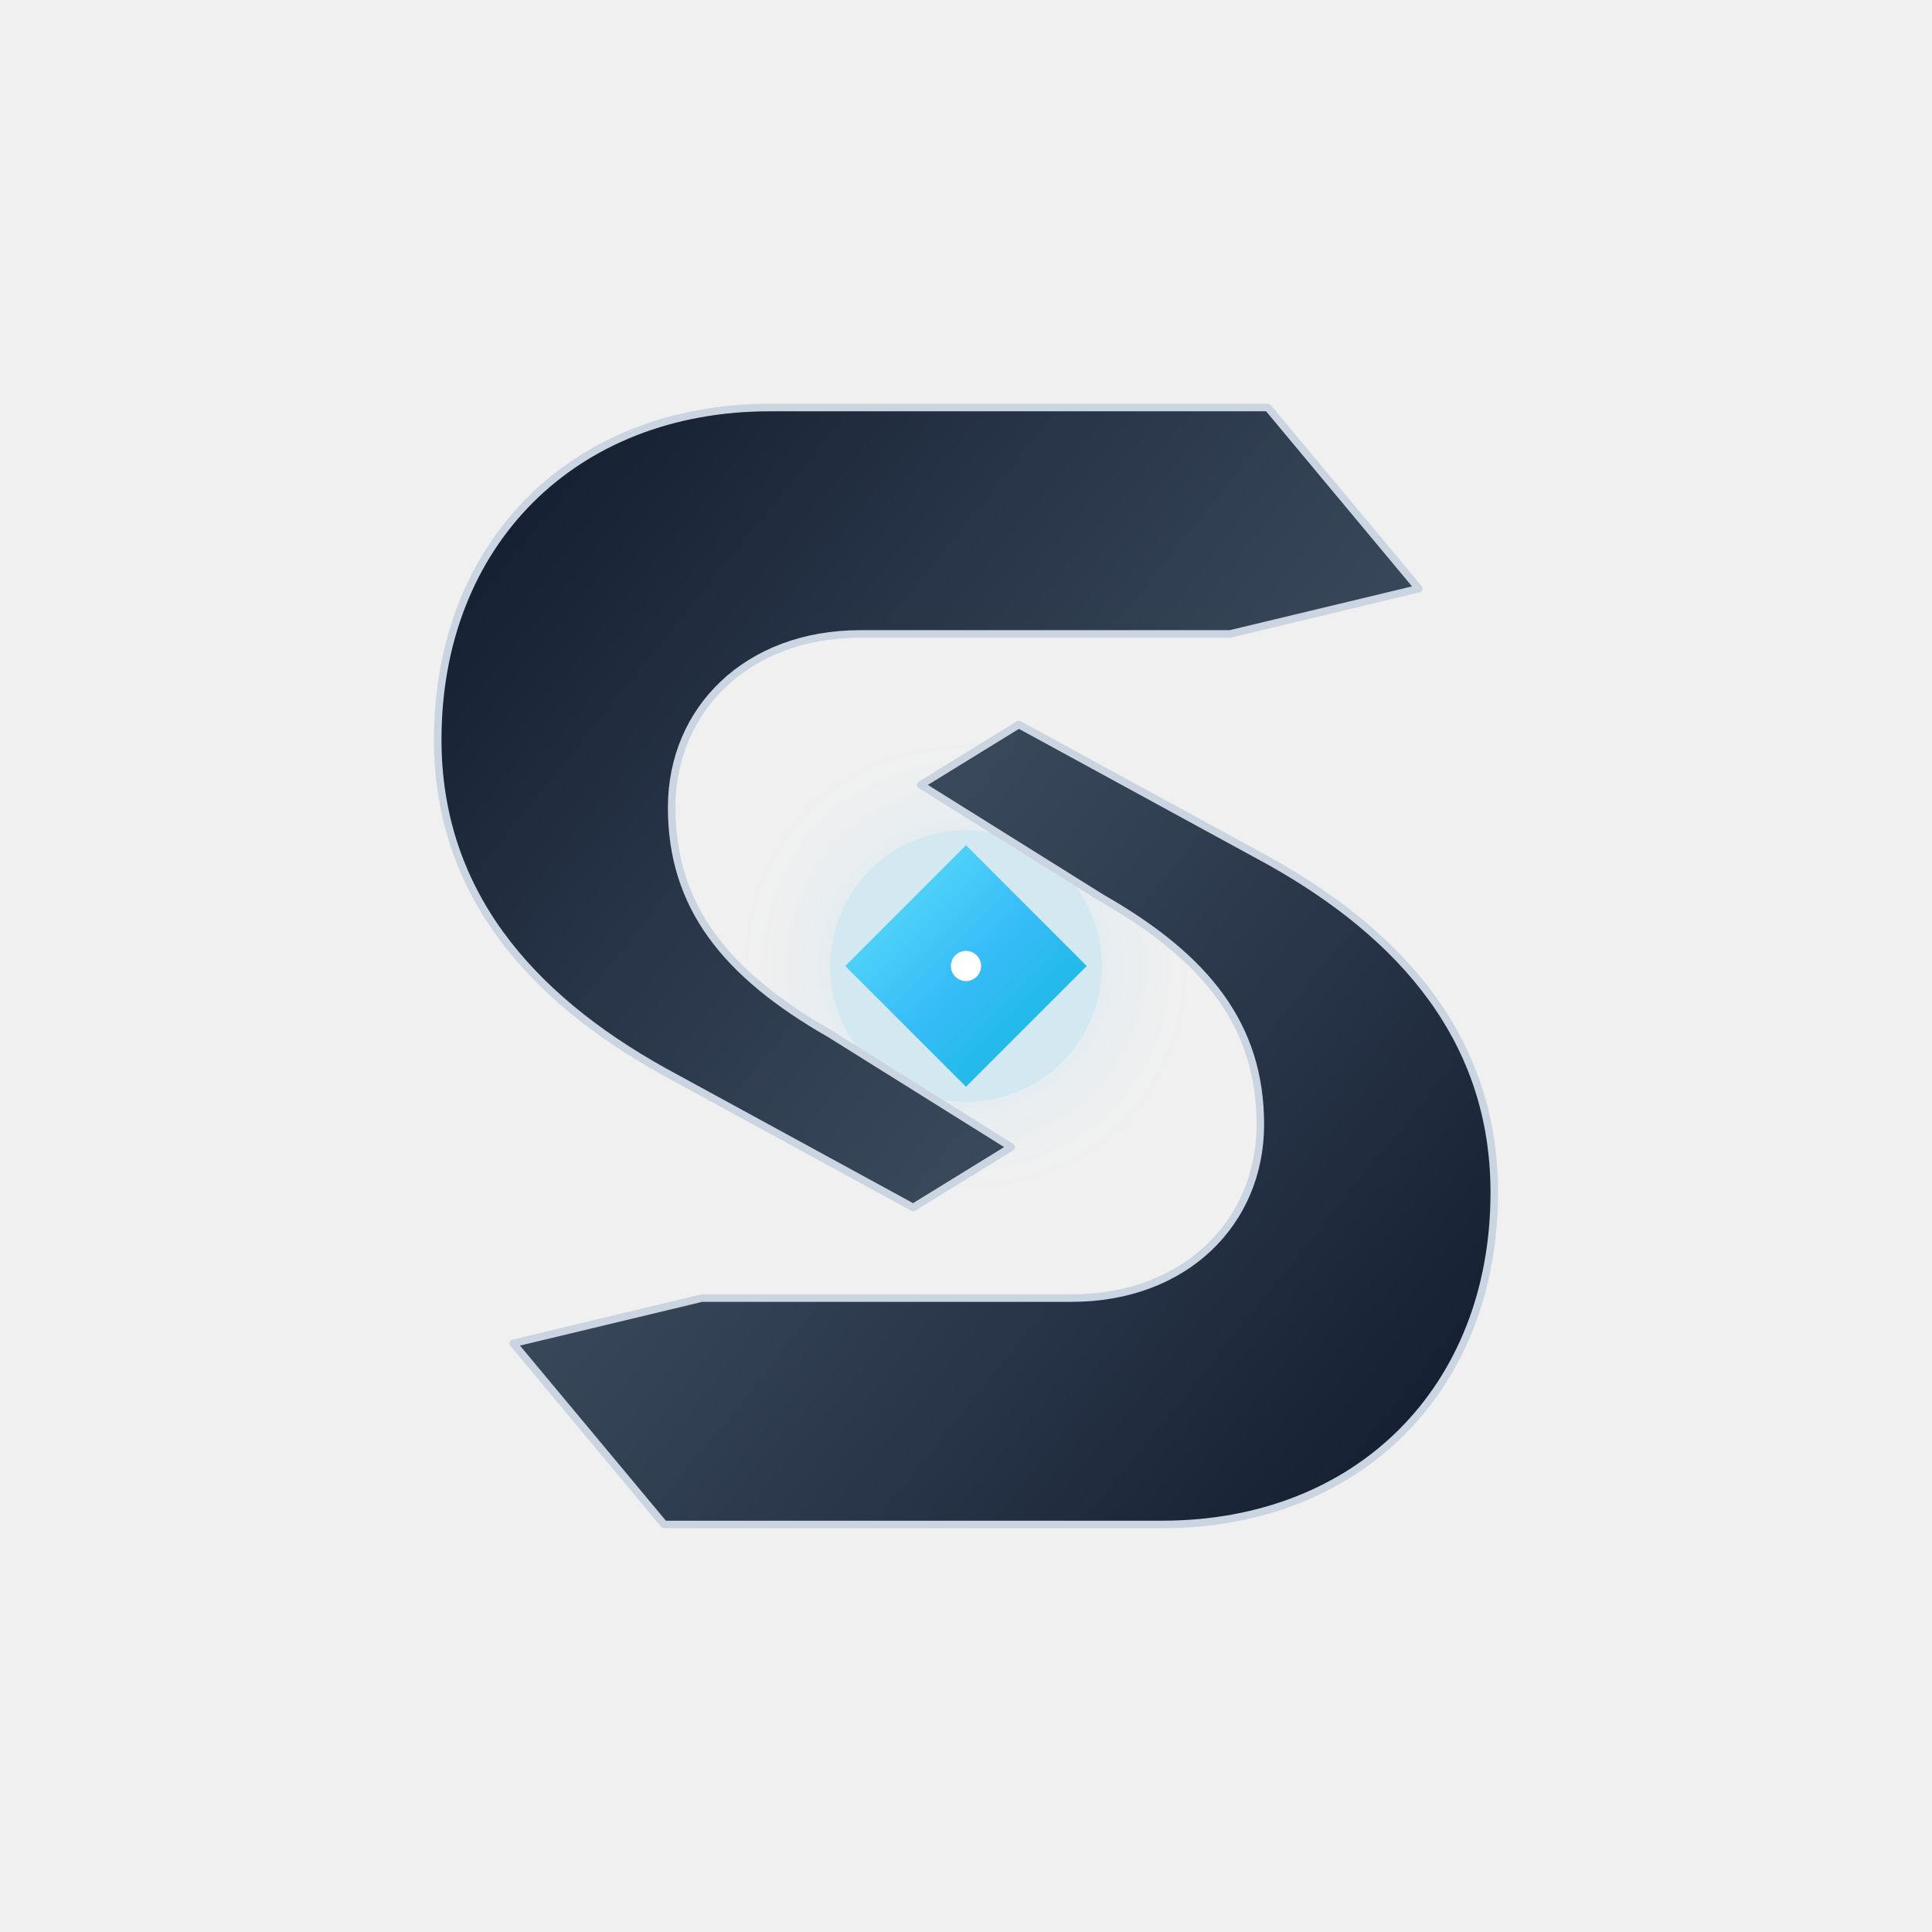
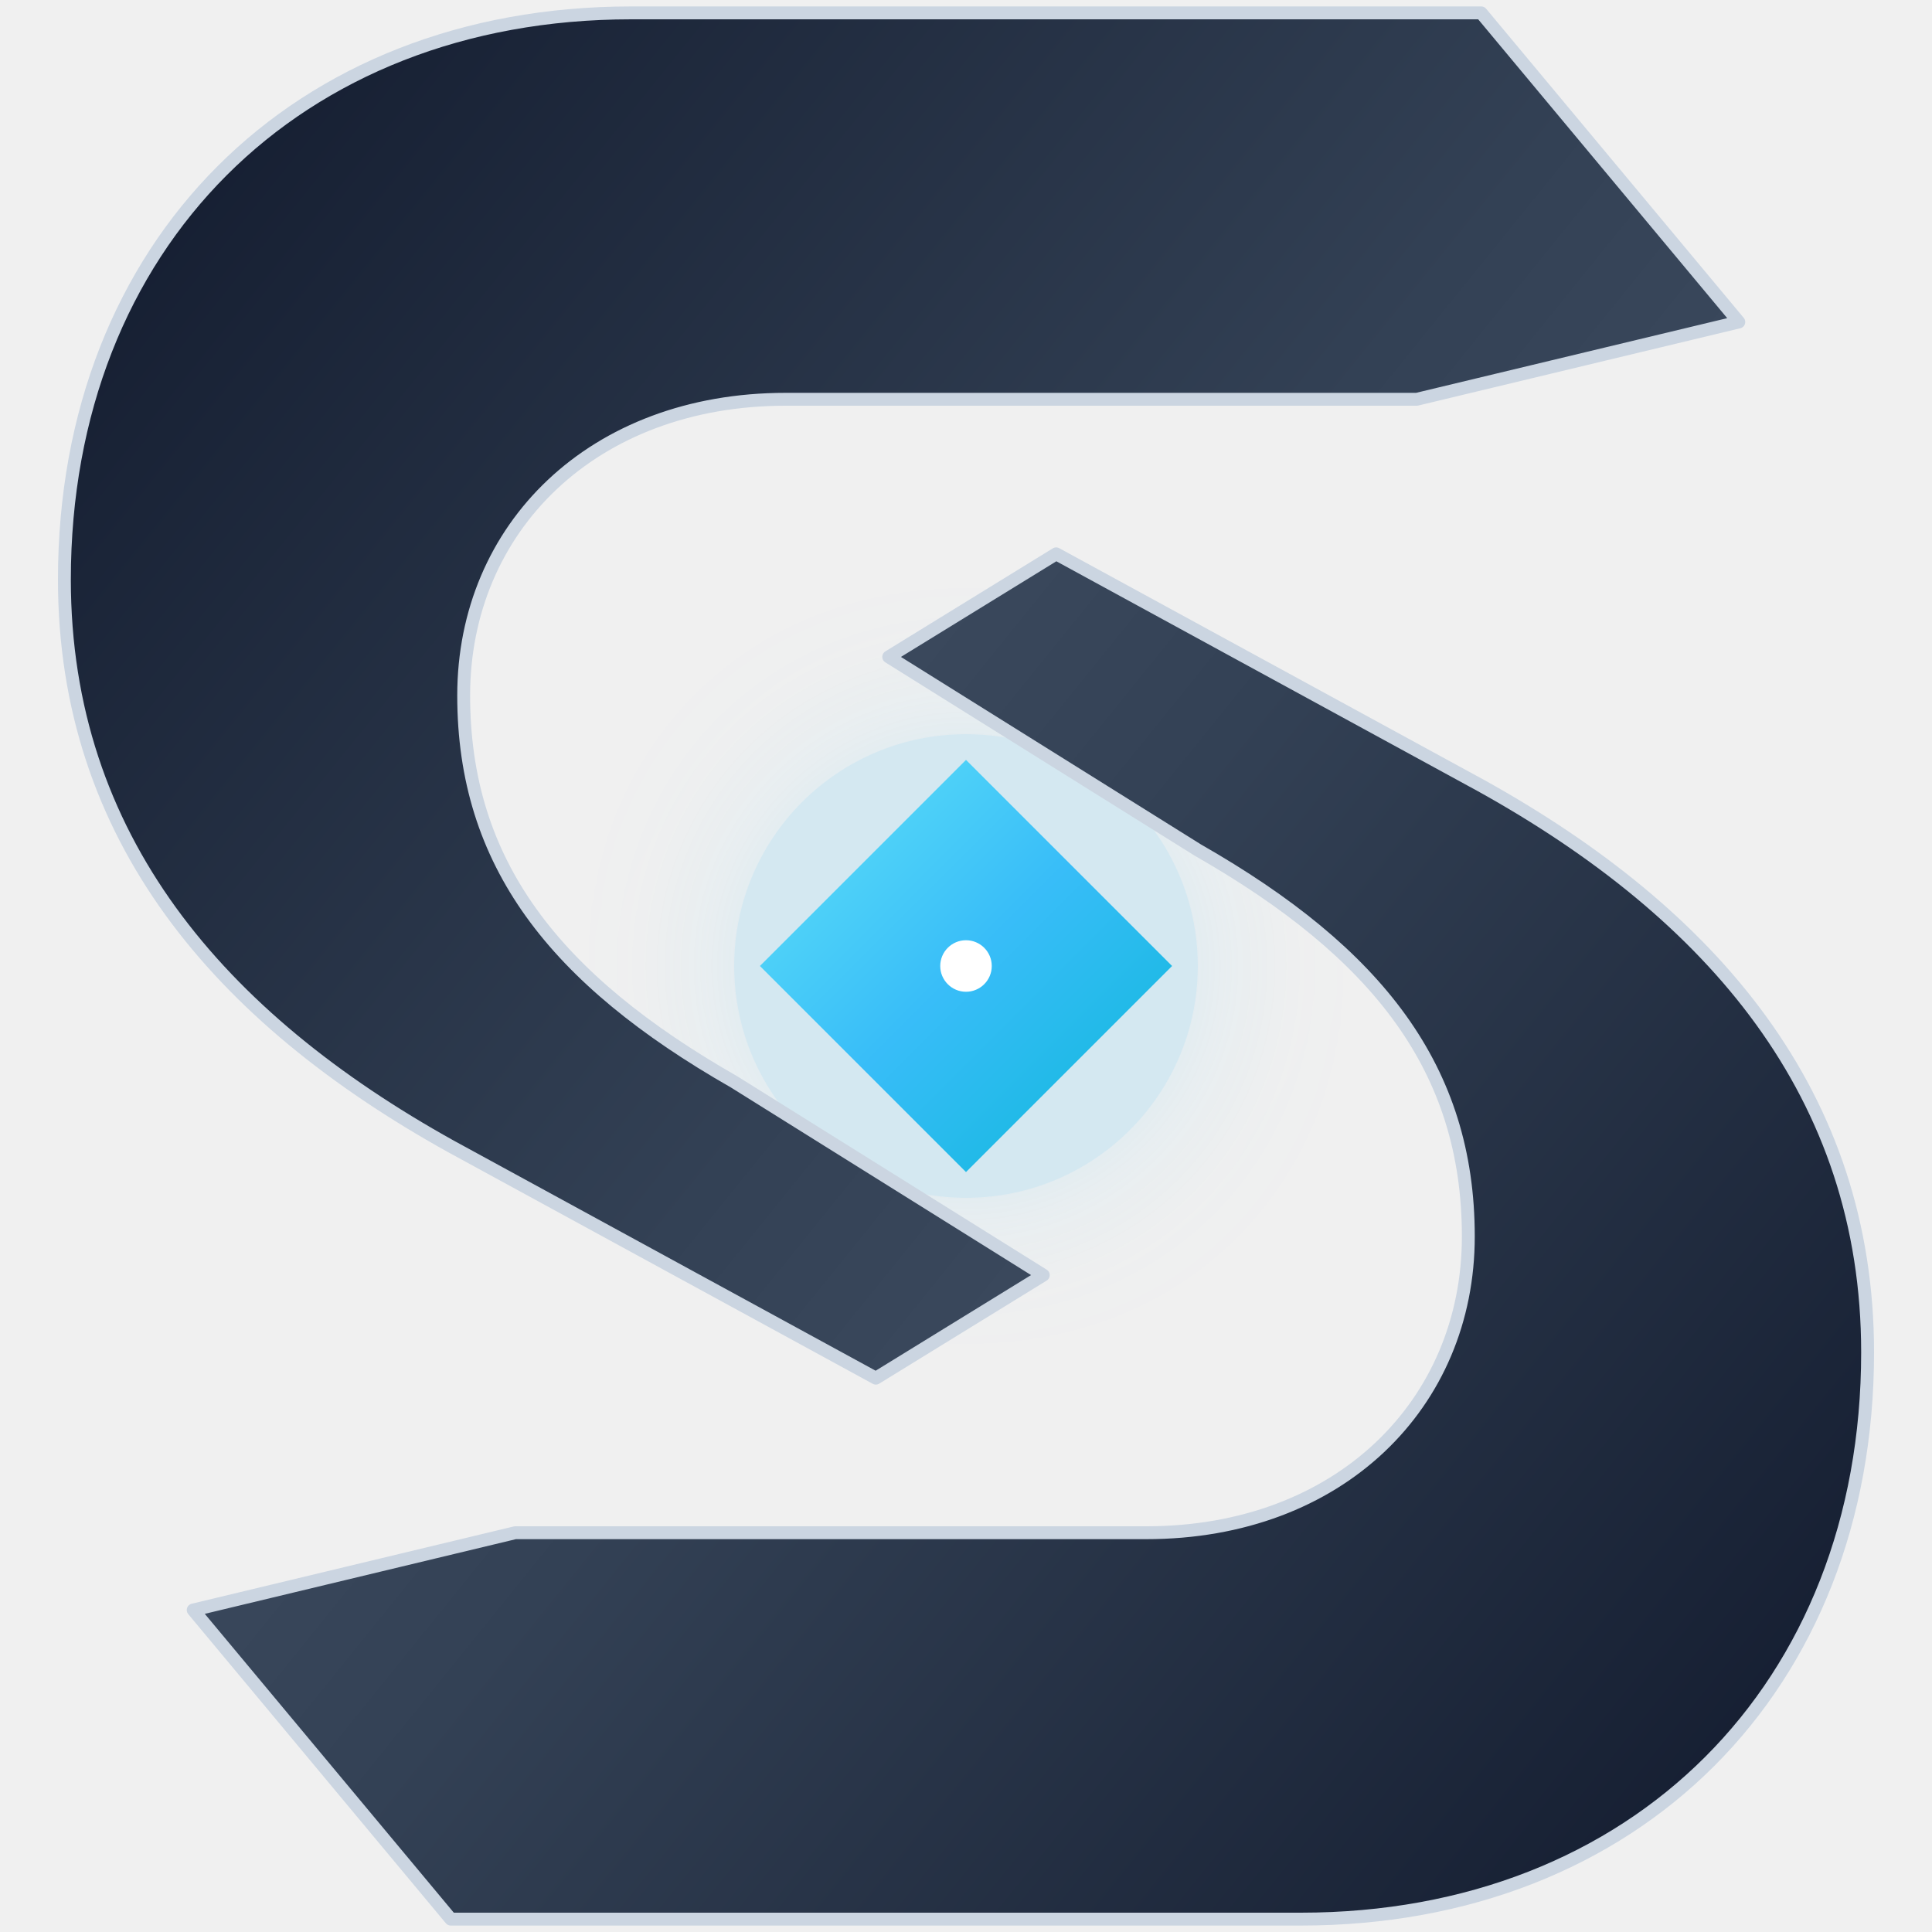
- <svg xmlns="http://www.w3.org/2000/svg" width="512" height="512" viewBox="0 0 512 512" fill="none" role="img" aria-label="Sotto Mark">
+ <svg xmlns="http://www.w3.org/2000/svg" width="512" height="512" viewBox="106 106 300 300" fill="none" role="img" aria-label="Sotto Mark">
  <defs>
    <linearGradient id="titaniumUpper" x1="120" y1="90" x2="380" y2="300" gradientUnits="userSpaceOnUse">
      <stop offset="0%" stop-color="#0F172A" />
      <stop offset="60%" stop-color="#334155" />
      <stop offset="100%" stop-color="#475569" />
    </linearGradient>
    <linearGradient id="titaniumLower" x1="392" y1="422" x2="132" y2="212" gradientUnits="userSpaceOnUse">
      <stop offset="0%" stop-color="#0F172A" />
      <stop offset="60%" stop-color="#334155" />
      <stop offset="100%" stop-color="#475569" />
    </linearGradient>
    <linearGradient id="cyanCoreGrad" x1="220" y1="220" x2="292" y2="292" gradientUnits="userSpaceOnUse">
      <stop offset="0%" stop-color="#67E8F9" />
      <stop offset="50%" stop-color="#38BDF8" />
      <stop offset="100%" stop-color="#06B6D4" />
    </linearGradient>
    <filter id="coreGlow" x="180" y="180" width="152" height="152" filterUnits="userSpaceOnUse">
      <feGaussianBlur stdDeviation="12" result="blur" />
      <feComposite in="SourceGraphic" in2="blur" operator="over" />
    </filter>
  </defs>
  <circle cx="256" cy="256" r="36" fill="#38BDF8" opacity="0.15" filter="url(#coreGlow)" />
  <path d="     M 376 156     L 336 108     L 204 108     C 152 108 116 144 116 196     C 116 236 140 264 176 284     L 242 320     L 268 304     L 220 274     C 192 258 178 240 178 214     C 178 188 198 168 228 168     L 326 168     L 376 156     Z   " fill="url(#titaniumUpper)" stroke="#CBD5E1" stroke-width="2" stroke-linejoin="round" />
  <path d="     M 136 356     L 176 404     L 308 404     C 360 404 396 368 396 316     C 396 276 372 248 336 228     L 270 192     L 244 208     L 292 238     C 320 254 334 272 334 298     C 334 324 314 344 284 344     L 186 344     L 136 356     Z   " fill="url(#titaniumLower)" stroke="#CBD5E1" stroke-width="2" stroke-linejoin="round" />
  <polygon points="256,224 288,256 256,288 224,256" fill="url(#cyanCoreGrad)" />
  <circle cx="256" cy="256" r="4" fill="#FFFFFF" />
</svg>
